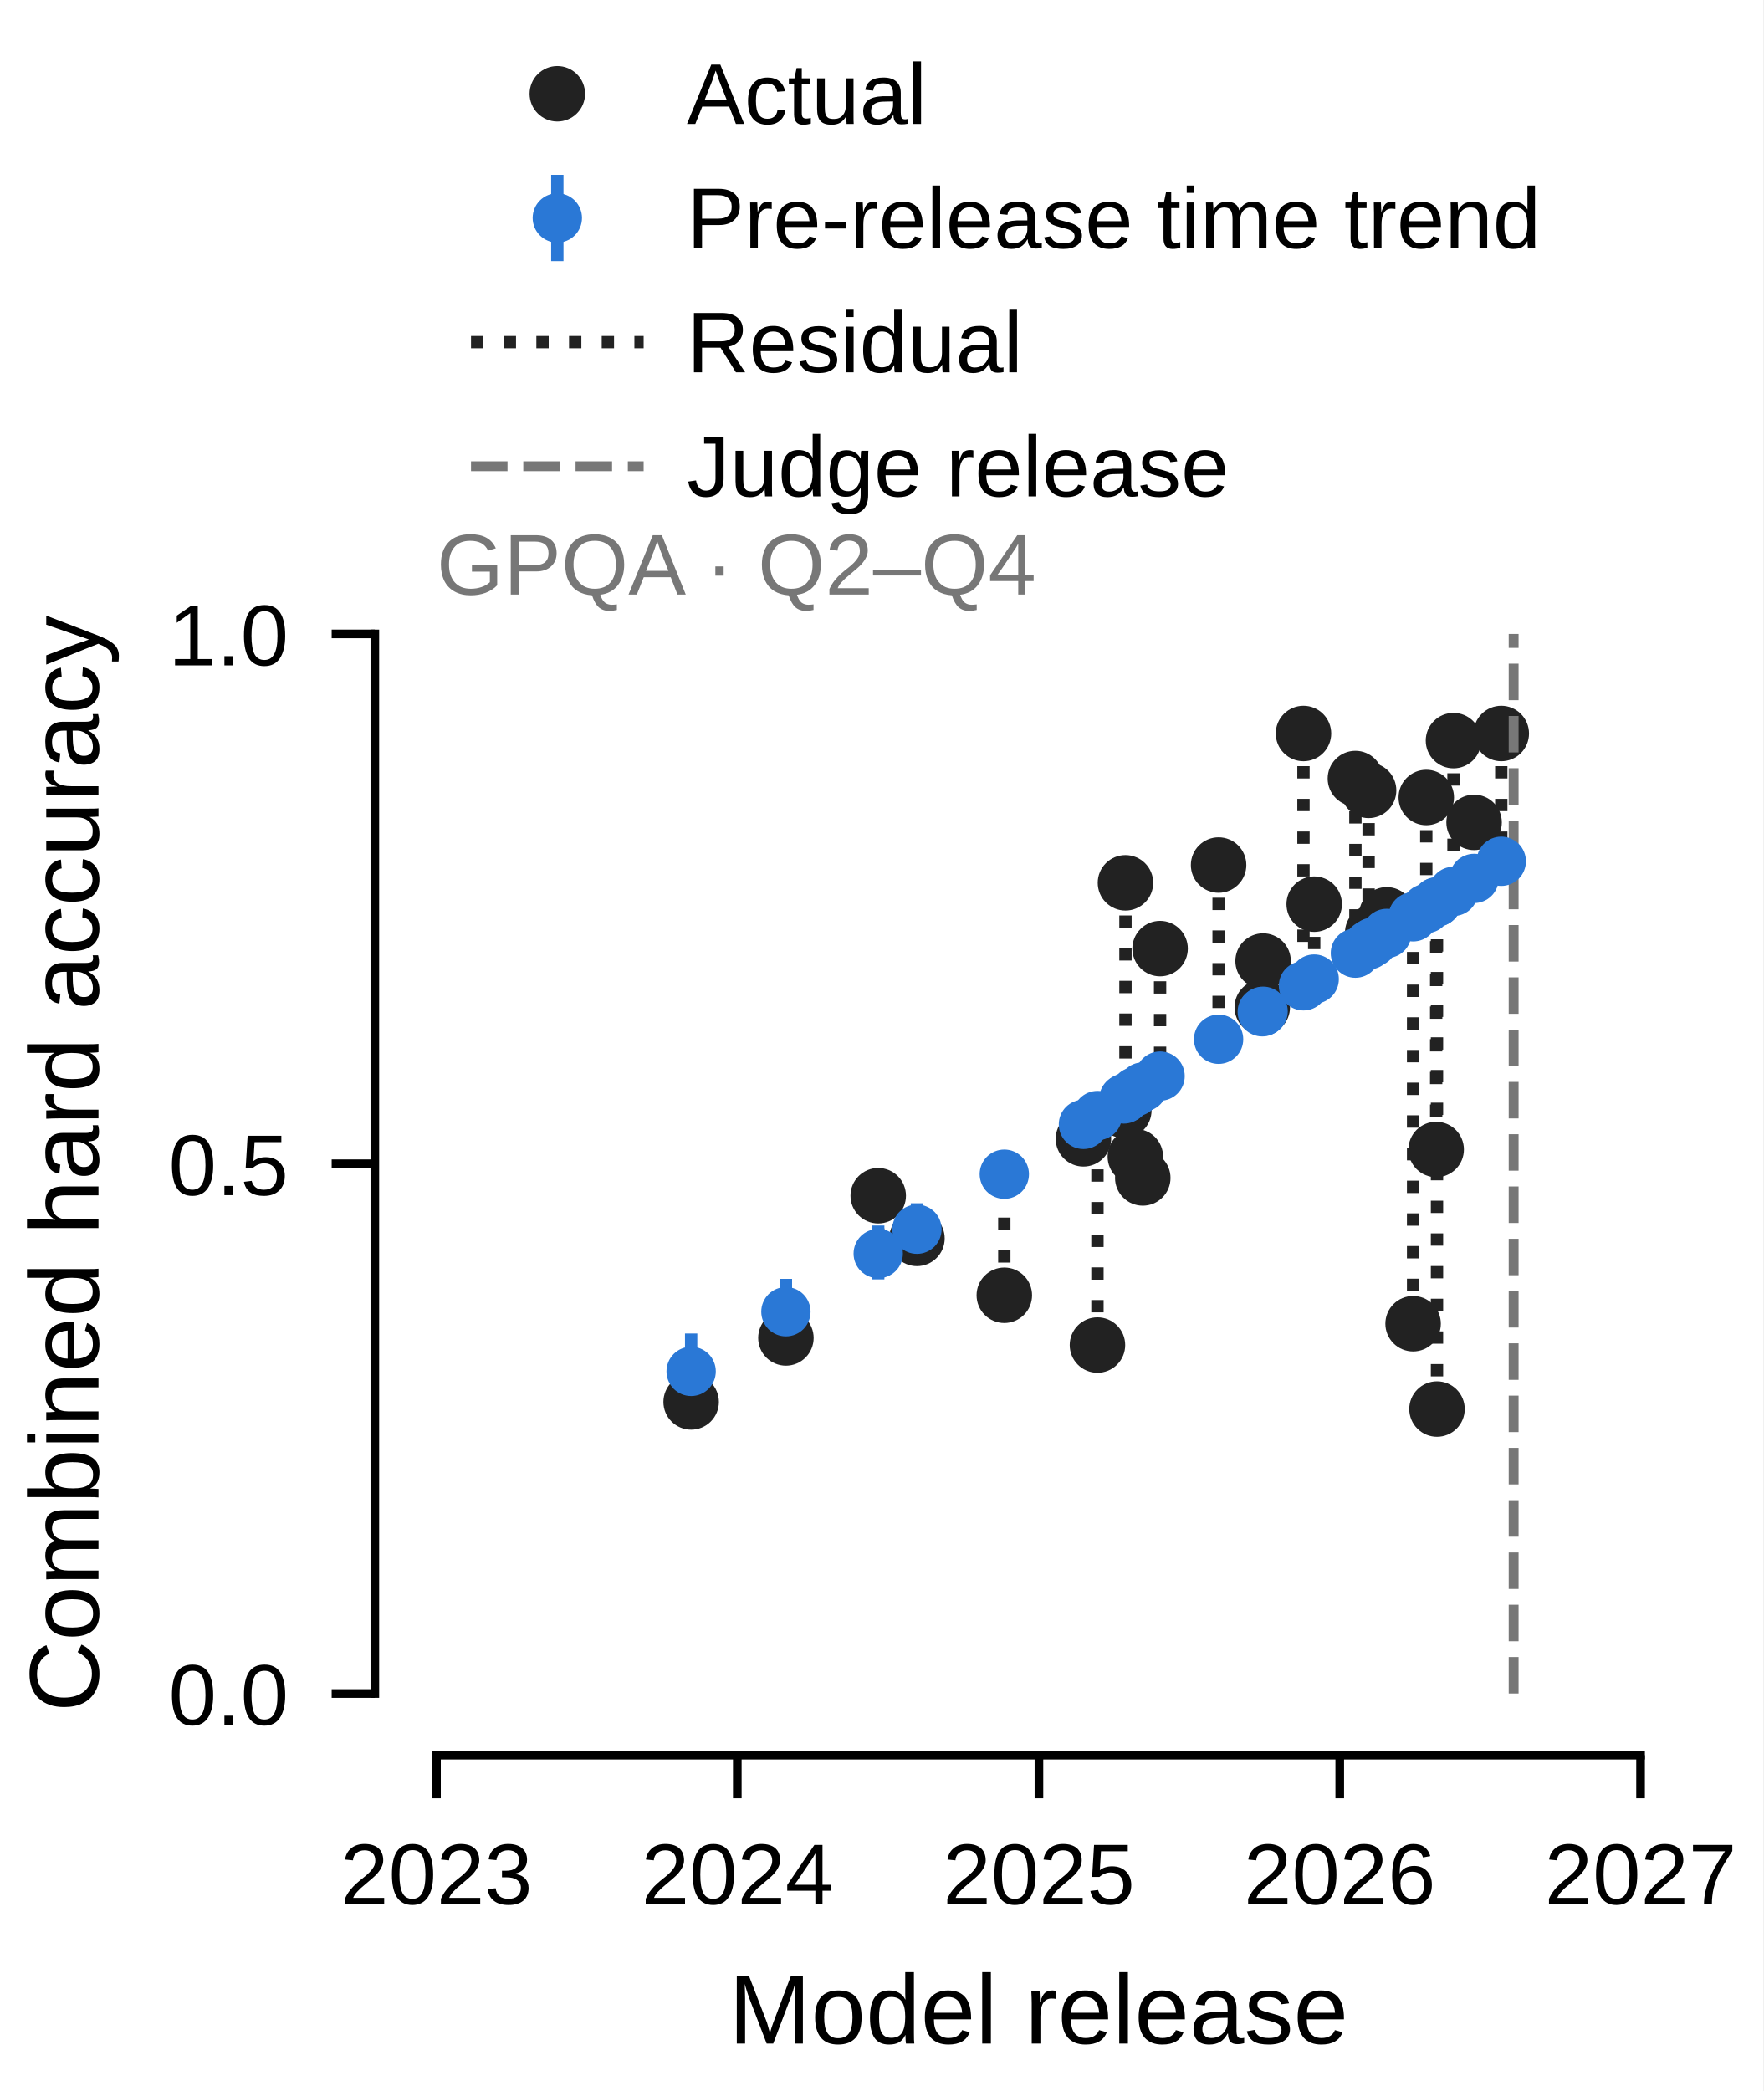
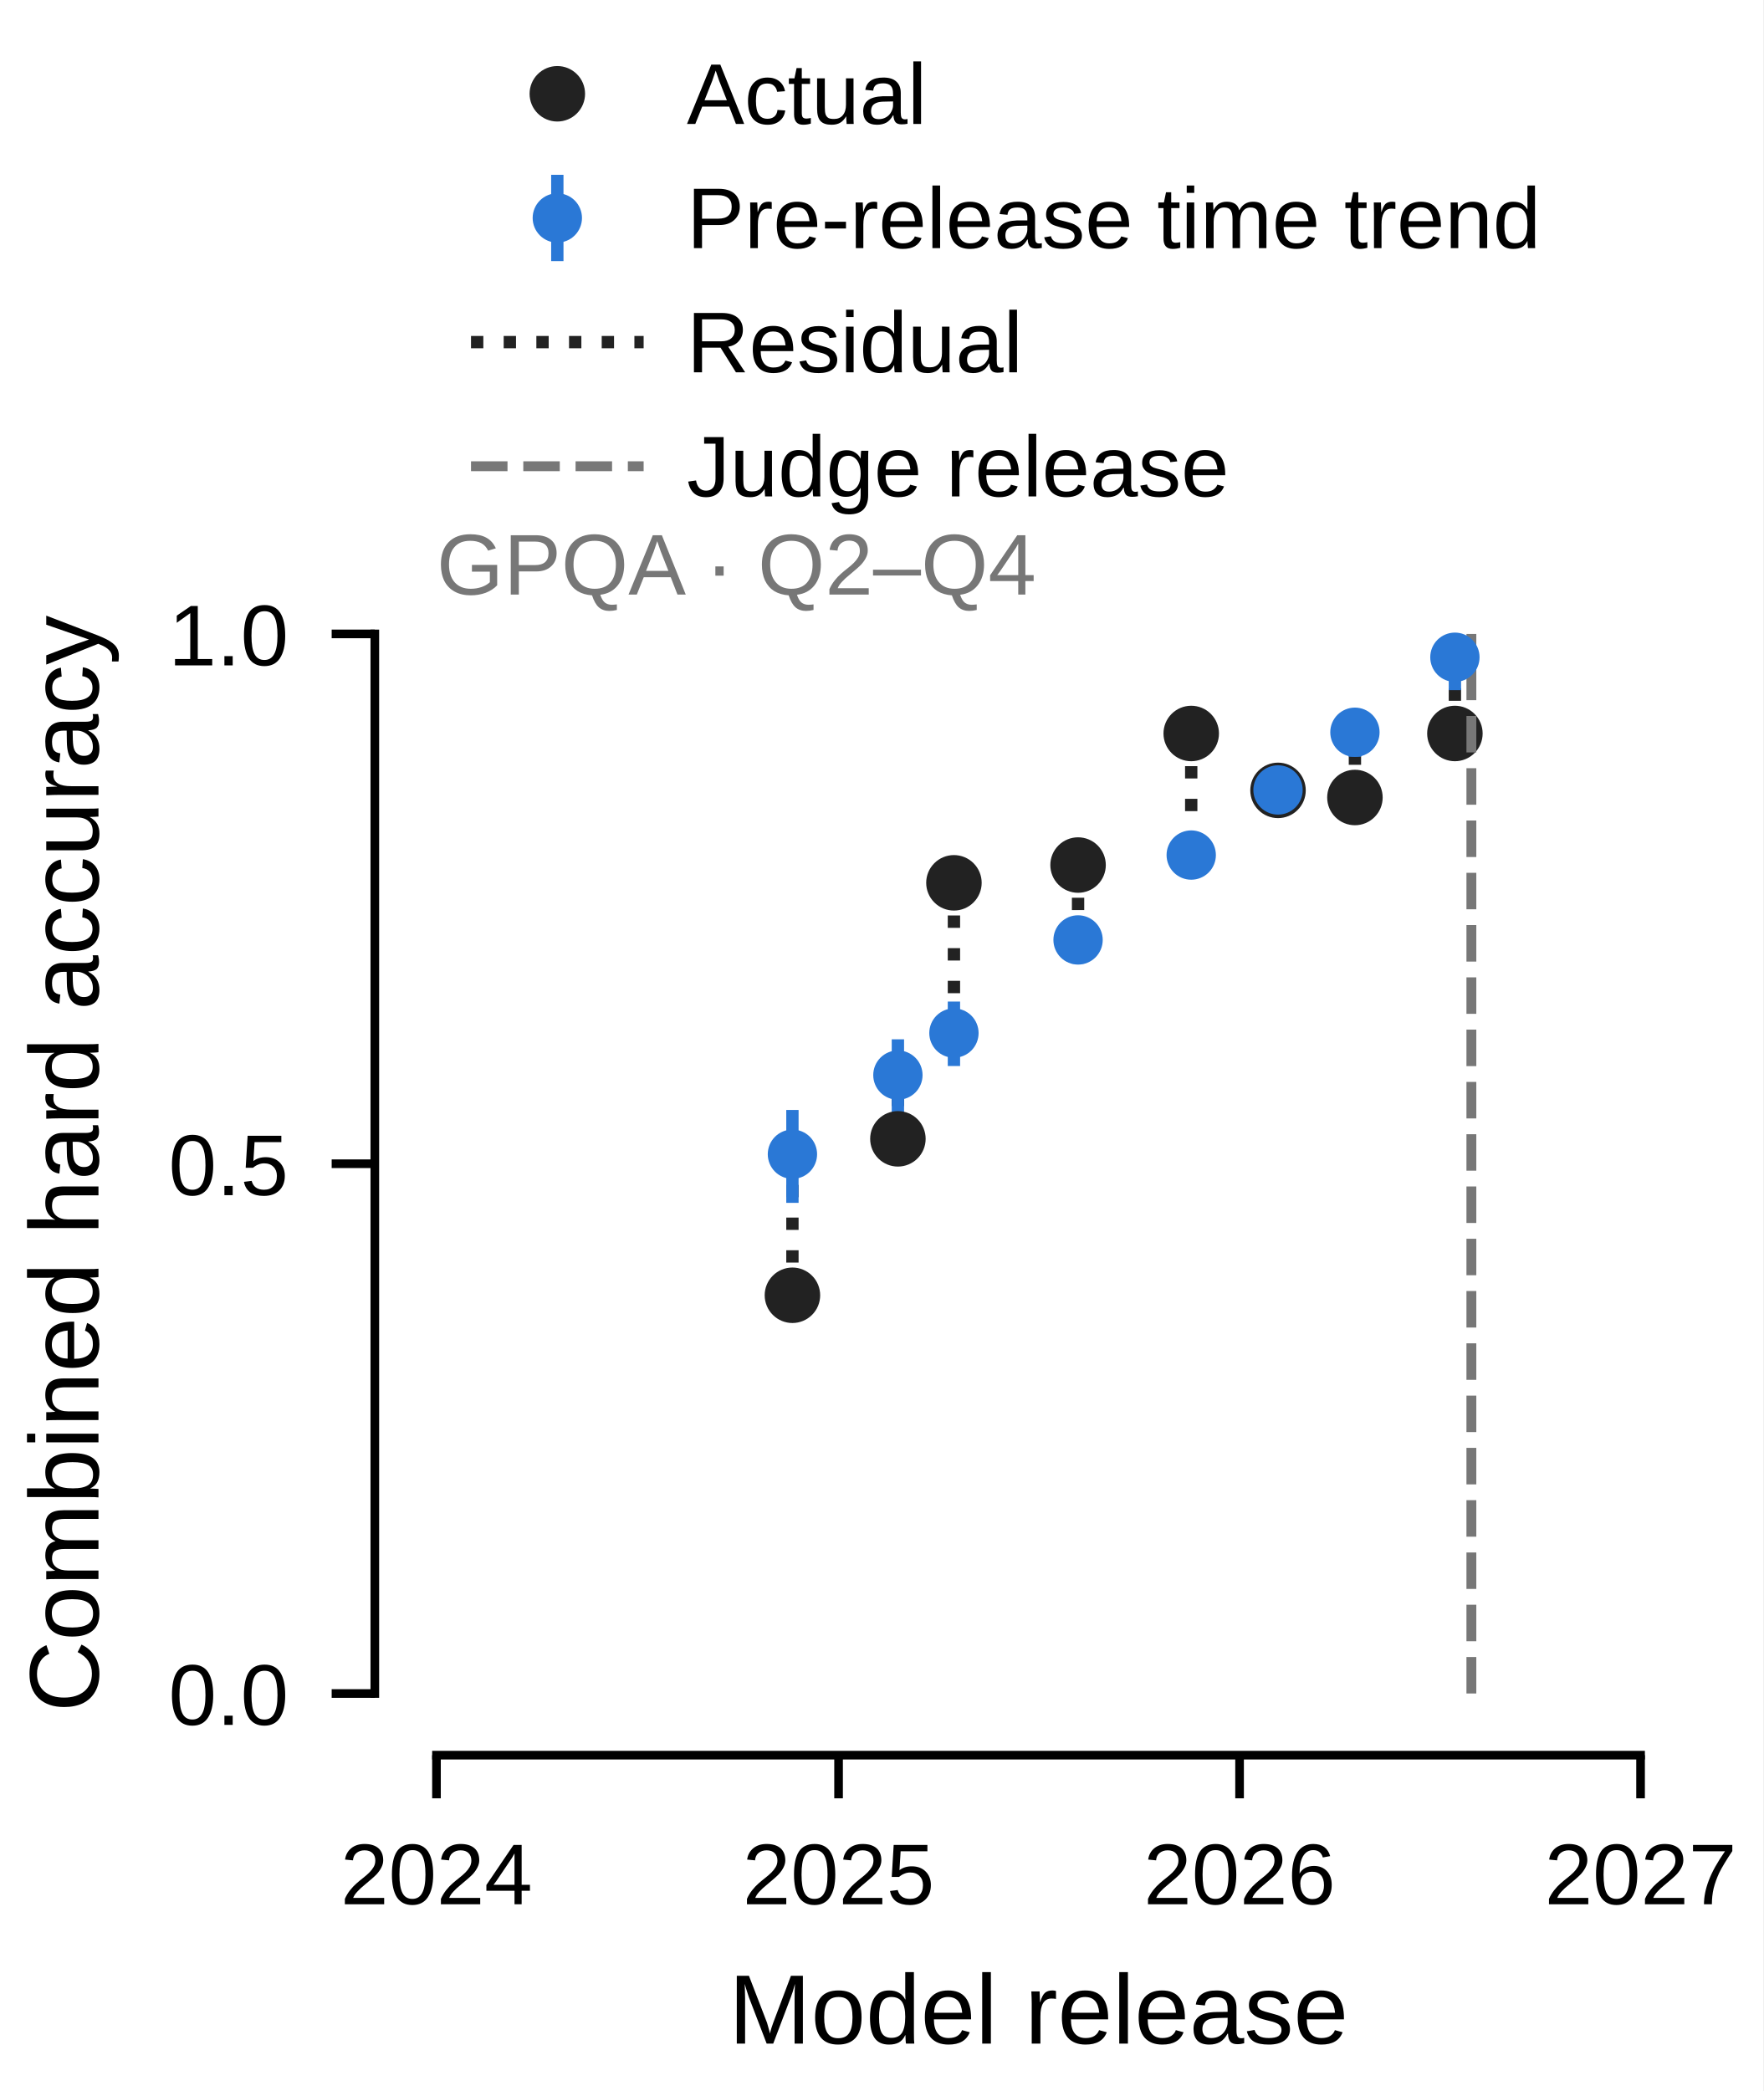
<svg xmlns="http://www.w3.org/2000/svg" xmlns:xlink="http://www.w3.org/1999/xlink" width="142.993pt" height="169.581pt" viewBox="0 0 142.993 169.581" version="1.1">
  <defs>
    <style type="text/css">*{stroke-linejoin: round; stroke-linecap: butt}</style>
  </defs>
  <g id="figure_1">
    <g id="patch_1">
      <path d="M 0 169.581 L 142.993 169.581 L 142.993 0 L 0 0 z " style="fill: #ffffff" />
    </g>
    <g id="axes_1">
      <g id="patch_2">
        <path d="M 35.398 137.344 L 133.048 137.344 L 133.048 51.412 L 35.398 51.412 z " style="fill: #ffffff" />
      </g>
      <g id="matplotlib.axis_1">
        <g id="xtick_1">
          <g id="line2d_1">
            <defs>
-               <path id="m259224bb51" d="M 0 0 L 0 3.5 " style="stroke: #000000; stroke-width: 0.7" />
+               <path id="m6ff0ad753a" d="M 0 0 L 0 3.5 " style="stroke: #000000; stroke-width: 0.7" />
            </defs>
            <g>
-               <use xlink:href="#m259224bb51" x="35.398" y="142.344" style="stroke: #000000; stroke-width: 0.7" />
+               <use xlink:href="#m6ff0ad753a" x="35.398" y="142.344" style="stroke: #000000; stroke-width: 0.7" />
            </g>
          </g>
          <g id="text_1">
-             <text style="font-size: 7px; font-family: 'Arial', 'DejaVu Sans', sans-serif; text-anchor: middle" x="35.398" y="154.44" transform="rotate(-0 35.39797 154.4402)">2023</text>
+             <text style="font-size: 7px; font-family: 'Arial', 'DejaVu Sans', sans-serif; text-anchor: middle" x="35.398" y="154.44" transform="rotate(-0 35.39797 154.4402)">2024</text>
          </g>
        </g>
        <g id="xtick_2">
          <g id="line2d_2">
            <g>
-               <use xlink:href="#m259224bb51" x="59.794" y="142.344" style="stroke: #000000; stroke-width: 0.7" />
+               <use xlink:href="#m6ff0ad753a" x="68.007" y="142.344" style="stroke: #000000; stroke-width: 0.7" />
            </g>
          </g>
          <g id="text_2">
-             <text style="font-size: 7px; font-family: 'Arial', 'DejaVu Sans', sans-serif; text-anchor: middle" x="59.794" y="154.44" transform="rotate(-0 59.79376 154.4402)">2024</text>
+             <text style="font-size: 7px; font-family: 'Arial', 'DejaVu Sans', sans-serif; text-anchor: middle" x="68.007" y="154.44" transform="rotate(-0 68.00737 154.4402)">2025</text>
          </g>
        </g>
        <g id="xtick_3">
          <g id="line2d_3">
            <g>
-               <use xlink:href="#m259224bb51" x="84.256" y="142.344" style="stroke: #000000; stroke-width: 0.7" />
+               <use xlink:href="#m6ff0ad753a" x="100.528" y="142.344" style="stroke: #000000; stroke-width: 0.7" />
            </g>
          </g>
          <g id="text_3">
-             <text style="font-size: 7px; font-family: 'Arial', 'DejaVu Sans', sans-serif; text-anchor: middle" x="84.256" y="154.44" transform="rotate(-0 84.25639 154.4402)">2025</text>
+             <text style="font-size: 7px; font-family: 'Arial', 'DejaVu Sans', sans-serif; text-anchor: middle" x="100.528" y="154.44" transform="rotate(-0 100.5277 154.4402)">2026</text>
          </g>
        </g>
        <g id="xtick_4">
          <g id="line2d_4">
            <g>
-               <use xlink:href="#m259224bb51" x="108.652" y="142.344" style="stroke: #000000; stroke-width: 0.7" />
+               <use xlink:href="#m6ff0ad753a" x="133.048" y="142.344" style="stroke: #000000; stroke-width: 0.7" />
            </g>
          </g>
          <g id="text_4">
-             <text style="font-size: 7px; font-family: 'Arial', 'DejaVu Sans', sans-serif; text-anchor: middle" x="108.652" y="154.44" transform="rotate(-0 108.6522 154.4402)">2026</text>
-           </g>
-         </g>
-         <g id="xtick_5">
-           <g id="line2d_5">
-             <g>
-               <use xlink:href="#m259224bb51" x="133.048" y="142.344" style="stroke: #000000; stroke-width: 0.7" />
-             </g>
-           </g>
-           <g id="text_5">
            <text style="font-size: 7px; font-family: 'Arial', 'DejaVu Sans', sans-serif; text-anchor: middle" x="133.048" y="154.44" transform="rotate(-0 133.048 154.4402)">2027</text>
          </g>
        </g>
-         <g id="text_6">
+         <g id="text_5">
          <text style="font-size: 8px; font-family: 'Arial', 'DejaVu Sans', sans-serif; text-anchor: middle" x="84.223" y="165.738" transform="rotate(-0 84.22297 165.7376)">Model release</text>
        </g>
      </g>
      <g id="matplotlib.axis_2">
        <g id="ytick_1">
+           <g id="line2d_5">
+             <defs>
+               <path id="m928d1ab980" d="M 0 0 L -3.5 0 " style="stroke: #000000; stroke-width: 0.7" />
+             </defs>
+             <g>
+               <use xlink:href="#m928d1ab980" x="30.398" y="137.344" style="stroke: #000000; stroke-width: 0.7" />
+             </g>
+           </g>
+           <g id="text_6">
+             <text style="font-size: 7px; font-family: 'Arial', 'DejaVu Sans', sans-serif; text-anchor: end" x="23.398" y="139.892" transform="rotate(-0 23.39797 139.8921)">0.0</text>
+           </g>
+         </g>
+         <g id="ytick_2">
          <g id="line2d_6">
-             <defs>
-               <path id="m09330ccbfb" d="M 0 0 L -3.5 0 " style="stroke: #000000; stroke-width: 0.7" />
-             </defs>
-             <g>
-               <use xlink:href="#m09330ccbfb" x="30.398" y="137.344" style="stroke: #000000; stroke-width: 0.7" />
+             <g>
+               <use xlink:href="#m928d1ab980" x="30.398" y="94.378" style="stroke: #000000; stroke-width: 0.7" />
            </g>
          </g>
          <g id="text_7">
-             <text style="font-size: 7px; font-family: 'Arial', 'DejaVu Sans', sans-serif; text-anchor: end" x="23.398" y="139.892" transform="rotate(-0 23.39797 139.8921)">0.0</text>
-           </g>
-         </g>
-         <g id="ytick_2">
+             <text style="font-size: 7px; font-family: 'Arial', 'DejaVu Sans', sans-serif; text-anchor: end" x="23.398" y="96.926" transform="rotate(-0 23.39797 96.92614)">0.5</text>
+           </g>
+         </g>
+         <g id="ytick_3">
          <g id="line2d_7">
            <g>
-               <use xlink:href="#m09330ccbfb" x="30.398" y="94.378" style="stroke: #000000; stroke-width: 0.7" />
+               <use xlink:href="#m928d1ab980" x="30.398" y="51.412" style="stroke: #000000; stroke-width: 0.7" />
            </g>
          </g>
          <g id="text_8">
-             <text style="font-size: 7px; font-family: 'Arial', 'DejaVu Sans', sans-serif; text-anchor: end" x="23.398" y="96.926" transform="rotate(-0 23.39797 96.92614)">0.5</text>
-           </g>
-         </g>
-         <g id="ytick_3">
-           <g id="line2d_8">
-             <g>
-               <use xlink:href="#m09330ccbfb" x="30.398" y="51.412" style="stroke: #000000; stroke-width: 0.7" />
-             </g>
-           </g>
-           <g id="text_9">
            <text style="font-size: 7px; font-family: 'Arial', 'DejaVu Sans', sans-serif; text-anchor: end" x="23.398" y="53.96" transform="rotate(-0 23.39797 53.96014)">1.0</text>
          </g>
        </g>
-         <g id="text_10">
+         <g id="text_9">
          <text style="font-size: 8px; font-family: 'Arial', 'DejaVu Sans', sans-serif; text-anchor: middle" x="7.984" y="94.378" transform="rotate(-90 7.984219 94.37804)">Combined hard accuracy</text>
        </g>
      </g>
+       <g id="line2d_8">
+         <path d="M 64.265 105.047 L 64.265 93.608 " clip-path="url(#p3684ffe703)" style="fill: none; stroke-dasharray: 1,1.65; stroke-dashoffset: 0; stroke: #222222" />
+       </g>
      <g id="line2d_9">
-         <path d="M 56.051 113.698 L 56.051 111.22 " clip-path="url(#p4d3ac54556)" style="fill: none; stroke-dasharray: 1,1.65; stroke-dashoffset: 0; stroke: #222222" />
+         <path d="M 72.819 92.36 L 72.819 87.191 " clip-path="url(#p3684ffe703)" style="fill: none; stroke-dasharray: 1,1.65; stroke-dashoffset: 0; stroke: #222222" />
      </g>
      <g id="line2d_10">
-         <path d="M 63.737 108.508 L 63.737 106.381 " clip-path="url(#p4d3ac54556)" style="fill: none; stroke-dasharray: 1,1.65; stroke-dashoffset: 0; stroke: #222222" />
+         <path d="M 77.363 71.597 L 77.363 83.782 " clip-path="url(#p3684ffe703)" style="fill: none; stroke-dasharray: 1,1.65; stroke-dashoffset: 0; stroke: #222222" />
      </g>
      <g id="line2d_11">
-         <path d="M 71.223 96.973 L 71.223 101.667 " clip-path="url(#p4d3ac54556)" style="fill: none; stroke-dasharray: 1,1.65; stroke-dashoffset: 0; stroke: #222222" />
+         <path d="M 87.43 70.156 L 87.43 76.229 " clip-path="url(#p3684ffe703)" style="fill: none; stroke-dasharray: 1,1.65; stroke-dashoffset: 0; stroke: #222222" />
      </g>
      <g id="line2d_12">
-         <path d="M 74.364 100.434 L 74.364 99.689 " clip-path="url(#p4d3ac54556)" style="fill: none; stroke-dasharray: 1,1.65; stroke-dashoffset: 0; stroke: #222222" />
+         <path d="M 96.607 59.486 L 96.607 69.345 " clip-path="url(#p3684ffe703)" style="fill: none; stroke-dasharray: 1,1.65; stroke-dashoffset: 0; stroke: #222222" />
      </g>
      <g id="line2d_13">
-         <path d="M 81.449 105.047 L 81.449 95.228 " clip-path="url(#p4d3ac54556)" style="fill: none; stroke-dasharray: 1,1.65; stroke-dashoffset: 0; stroke: #222222" />
+         <path d="M 103.646 64.1 L 103.646 64.065 " clip-path="url(#p3684ffe703)" style="fill: none; stroke-dasharray: 1,1.65; stroke-dashoffset: 0; stroke: #222222" />
      </g>
      <g id="line2d_14">
-         <path d="M 87.866 92.36 L 87.866 91.188 " clip-path="url(#p4d3ac54556)" style="fill: none; stroke-dasharray: 1,1.65; stroke-dashoffset: 0; stroke: #222222" />
+         <path d="M 109.883 64.677 L 109.883 59.386 " clip-path="url(#p3684ffe703)" style="fill: none; stroke-dasharray: 1,1.65; stroke-dashoffset: 0; stroke: #222222" />
      </g>
      <g id="line2d_15">
-         <path d="M 89.002 109.085 L 89.002 90.472 " clip-path="url(#p4d3ac54556)" style="fill: none; stroke-dasharray: 1,1.65; stroke-dashoffset: 0; stroke: #222222" />
+         <path d="M 117.991 59.486 L 117.991 53.303 " clip-path="url(#p3684ffe703)" style="fill: none; stroke-dasharray: 1,1.65; stroke-dashoffset: 0; stroke: #222222" />
+       </g>
+       <g id="LineCollection_1">
+         <path d="M 64.265 97.553 L 64.265 90.02 " style="fill: none; stroke: #2a78d6" />
+         <path d="M 72.819 90.222 L 72.819 84.287 " style="fill: none; stroke: #2a78d6" />
+         <path d="M 77.363 86.455 L 77.363 81.225 " style="fill: none; stroke: #2a78d6" />
+         <path d="M 87.43 78.153 L 87.43 74.373 " style="fill: none; stroke: #2a78d6" />
+         <path d="M 96.607 70.765 L 96.607 67.841 " style="fill: none; stroke: #2a78d6" />
+         <path d="M 103.646 65.751 L 103.646 62.554 " style="fill: none; stroke: #2a78d6" />
+         <path d="M 109.883 61.367 L 109.883 57.516 " style="fill: none; stroke: #2a78d6" />
+         <path d="M 117.991 55.972 L 117.991 51.412 " style="fill: none; stroke: #2a78d6" />
      </g>
      <g id="line2d_16">
-         <path d="M 91.141 90.053 L 91.141 89.126 " clip-path="url(#p4d3ac54556)" style="fill: none; stroke-dasharray: 1,1.65; stroke-dashoffset: 0; stroke: #222222" />
-       </g>
-       <g id="line2d_17">
-         <path d="M 91.274 71.597 L 91.274 89.042 " clip-path="url(#p4d3ac54556)" style="fill: none; stroke-dasharray: 1,1.65; stroke-dashoffset: 0; stroke: #222222" />
-       </g>
-       <g id="line2d_18">
-         <path d="M 92.076 93.801 L 92.076 88.537 " clip-path="url(#p4d3ac54556)" style="fill: none; stroke-dasharray: 1,1.65; stroke-dashoffset: 0; stroke: #222222" />
-       </g>
-       <g id="line2d_19">
-         <path d="M 92.678 95.531 L 92.678 88.158 " clip-path="url(#p4d3ac54556)" style="fill: none; stroke-dasharray: 1,1.65; stroke-dashoffset: 0; stroke: #222222" />
-       </g>
-       <g id="line2d_20">
-         <path d="M 94.082 76.932 L 94.082 87.274 " clip-path="url(#p4d3ac54556)" style="fill: none; stroke-dasharray: 1,1.65; stroke-dashoffset: 0; stroke: #222222" />
-       </g>
-       <g id="line2d_21">
-         <path d="M 98.827 70.156 L 98.827 84.286 " clip-path="url(#p4d3ac54556)" style="fill: none; stroke-dasharray: 1,1.65; stroke-dashoffset: 0; stroke: #222222" />
-       </g>
-       <g id="line2d_22">
-         <path d="M 102.369 81.69 L 102.369 82.056 " clip-path="url(#p4d3ac54556)" style="fill: none; stroke-dasharray: 1,1.65; stroke-dashoffset: 0; stroke: #222222" />
-       </g>
-       <g id="line2d_23">
-         <path d="M 102.436 77.941 L 102.436 82.013 " clip-path="url(#p4d3ac54556)" style="fill: none; stroke-dasharray: 1,1.65; stroke-dashoffset: 0; stroke: #222222" />
-       </g>
-       <g id="line2d_24">
-         <path d="M 105.711 59.486 L 105.711 79.951 " clip-path="url(#p4d3ac54556)" style="fill: none; stroke-dasharray: 1,1.65; stroke-dashoffset: 0; stroke: #222222" />
-       </g>
-       <g id="line2d_25">
-         <path d="M 106.58 73.328 L 106.58 79.404 " clip-path="url(#p4d3ac54556)" style="fill: none; stroke-dasharray: 1,1.65; stroke-dashoffset: 0; stroke: #222222" />
-       </g>
-       <g id="line2d_26">
-         <path d="M 109.922 63.139 L 109.922 77.3 " clip-path="url(#p4d3ac54556)" style="fill: none; stroke-dasharray: 1,1.65; stroke-dashoffset: 0; stroke: #222222" />
-       </g>
-       <g id="line2d_27">
-         <path d="M 110.992 64.1 L 110.992 76.627 " clip-path="url(#p4d3ac54556)" style="fill: none; stroke-dasharray: 1,1.65; stroke-dashoffset: 0; stroke: #222222" />
-       </g>
-       <g id="line2d_28">
-         <path d="M 111.326 75.634 L 111.326 76.416 " clip-path="url(#p4d3ac54556)" style="fill: none; stroke-dasharray: 1,1.65; stroke-dashoffset: 0; stroke: #222222" />
-       </g>
-       <g id="line2d_29">
-         <path d="M 112.462 74.193 L 112.462 75.701 " clip-path="url(#p4d3ac54556)" style="fill: none; stroke-dasharray: 1,1.65; stroke-dashoffset: 0; stroke: #222222" />
-       </g>
-       <g id="line2d_30">
-         <path d="M 114.601 107.354 L 114.601 74.354 " clip-path="url(#p4d3ac54556)" style="fill: none; stroke-dasharray: 1,1.65; stroke-dashoffset: 0; stroke: #222222" />
-       </g>
-       <g id="line2d_31">
-         <path d="M 115.67 64.677 L 115.67 73.681 " clip-path="url(#p4d3ac54556)" style="fill: none; stroke-dasharray: 1,1.65; stroke-dashoffset: 0; stroke: #222222" />
-       </g>
-       <g id="line2d_32">
-         <path d="M 116.472 93.225 L 116.472 73.176 " clip-path="url(#p4d3ac54556)" style="fill: none; stroke-dasharray: 1,1.65; stroke-dashoffset: 0; stroke: #222222" />
-       </g>
-       <g id="line2d_33">
-         <path d="M 116.539 114.275 L 116.539 73.134 " clip-path="url(#p4d3ac54556)" style="fill: none; stroke-dasharray: 1,1.65; stroke-dashoffset: 0; stroke: #222222" />
-       </g>
-       <g id="line2d_34">
-         <path d="M 117.876 60.063 L 117.876 72.292 " clip-path="url(#p4d3ac54556)" style="fill: none; stroke-dasharray: 1,1.65; stroke-dashoffset: 0; stroke: #222222" />
-       </g>
-       <g id="line2d_35">
-         <path d="M 119.547 66.695 L 119.547 71.24 " clip-path="url(#p4d3ac54556)" style="fill: none; stroke-dasharray: 1,1.65; stroke-dashoffset: 0; stroke: #222222" />
-       </g>
-       <g id="line2d_36">
-         <path d="M 121.752 59.486 L 121.752 69.851 " clip-path="url(#p4d3ac54556)" style="fill: none; stroke-dasharray: 1,1.65; stroke-dashoffset: 0; stroke: #222222" />
-       </g>
-       <g id="LineCollection_1">
-         <path d="M 56.051 114.117 L 56.051 108.146 " style="fill: none; stroke: #2a78d6" />
-         <path d="M 63.737 108.868 L 63.737 103.716 " style="fill: none; stroke: #2a78d6" />
-         <path d="M 71.223 103.762 L 71.223 99.389 " style="fill: none; stroke: #2a78d6" />
-         <path d="M 74.364 101.622 L 74.364 97.586 " style="fill: none; stroke: #2a78d6" />
-         <path d="M 81.449 96.822 L 81.449 93.481 " style="fill: none; stroke: #2a78d6" />
-         <path d="M 87.866 92.489 L 87.866 89.762 " style="fill: none; stroke: #2a78d6" />
-         <path d="M 89.002 91.727 L 89.002 89.098 " style="fill: none; stroke: #2a78d6" />
-         <path d="M 91.141 90.326 L 91.141 87.859 " style="fill: none; stroke: #2a78d6" />
-         <path d="M 91.274 90.234 L 91.274 87.779 " style="fill: none; stroke: #2a78d6" />
-         <path d="M 92.076 89.696 L 92.076 87.312 " style="fill: none; stroke: #2a78d6" />
-         <path d="M 92.678 89.285 L 92.678 86.958 " style="fill: none; stroke: #2a78d6" />
-         <path d="M 94.082 88.339 L 94.082 86.135 " style="fill: none; stroke: #2a78d6" />
-         <path d="M 98.827 85.189 L 98.827 83.295 " style="fill: none; stroke: #2a78d6" />
-         <path d="M 102.369 82.925 L 102.369 81.154 " style="fill: none; stroke: #2a78d6" />
-         <path d="M 102.436 82.883 L 102.436 81.114 " style="fill: none; stroke: #2a78d6" />
-         <path d="M 105.711 80.785 L 105.711 79.113 " style="fill: none; stroke: #2a78d6" />
-         <path d="M 106.58 80.224 L 106.58 78.556 " style="fill: none; stroke: #2a78d6" />
-         <path d="M 109.922 78.175 L 109.922 76.457 " style="fill: none; stroke: #2a78d6" />
-         <path d="M 110.992 77.523 L 110.992 75.762 " style="fill: none; stroke: #2a78d6" />
-         <path d="M 111.326 77.327 L 111.326 75.548 " style="fill: none; stroke: #2a78d6" />
-         <path d="M 112.462 76.651 L 112.462 74.823 " style="fill: none; stroke: #2a78d6" />
-         <path d="M 114.601 75.34 L 114.601 73.398 " style="fill: none; stroke: #2a78d6" />
-         <path d="M 115.67 74.7 L 115.67 72.701 " style="fill: none; stroke: #2a78d6" />
-         <path d="M 116.472 74.21 L 116.472 72.179 " style="fill: none; stroke: #2a78d6" />
-         <path d="M 116.539 74.167 L 116.539 72.132 " style="fill: none; stroke: #2a78d6" />
-         <path d="M 117.876 73.391 L 117.876 71.231 " style="fill: none; stroke: #2a78d6" />
-         <path d="M 119.547 72.413 L 119.547 70.134 " style="fill: none; stroke: #2a78d6" />
-         <path d="M 121.752 71.109 L 121.752 68.645 " style="fill: none; stroke: #2a78d6" />
-       </g>
-       <g id="line2d_37">
        <defs>
-           <path id="me0fd769ad0" d="M 0 1.75 C 0.464 1.75 0.909 1.566 1.237 1.237 C 1.566 0.909 1.75 0.464 1.75 0 C 1.75 -0.464 1.566 -0.909 1.237 -1.237 C 0.909 -1.566 0.464 -1.75 0 -1.75 C -0.464 -1.75 -0.909 -1.566 -1.237 -1.237 C -1.566 -0.909 -1.75 -0.464 -1.75 0 C -1.75 0.464 -1.566 0.909 -1.237 1.237 C -0.909 1.566 -0.464 1.75 0 1.75 z " style="stroke: #222222" />
+           <path id="m4e42925be8" d="M 0 1.75 C 0.464 1.75 0.909 1.566 1.237 1.237 C 1.566 0.909 1.75 0.464 1.75 0 C 1.75 -0.464 1.566 -0.909 1.237 -1.237 C 0.909 -1.566 0.464 -1.75 0 -1.75 C -0.464 -1.75 -0.909 -1.566 -1.237 -1.237 C -1.566 -0.909 -1.75 -0.464 -1.75 0 C -1.75 0.464 -1.566 0.909 -1.237 1.237 C -0.909 1.566 -0.464 1.75 0 1.75 z " style="stroke: #222222" />
        </defs>
        <g>
-           <use xlink:href="#me0fd769ad0" x="56.051" y="113.698" style="fill: #222222; stroke: #222222" />
-           <use xlink:href="#me0fd769ad0" x="63.737" y="108.508" style="fill: #222222; stroke: #222222" />
-           <use xlink:href="#me0fd769ad0" x="71.223" y="96.973" style="fill: #222222; stroke: #222222" />
-           <use xlink:href="#me0fd769ad0" x="74.364" y="100.434" style="fill: #222222; stroke: #222222" />
-           <use xlink:href="#me0fd769ad0" x="81.449" y="105.047" style="fill: #222222; stroke: #222222" />
-           <use xlink:href="#me0fd769ad0" x="87.866" y="92.36" style="fill: #222222; stroke: #222222" />
-           <use xlink:href="#me0fd769ad0" x="89.002" y="109.085" style="fill: #222222; stroke: #222222" />
-           <use xlink:href="#me0fd769ad0" x="91.141" y="90.053" style="fill: #222222; stroke: #222222" />
-           <use xlink:href="#me0fd769ad0" x="91.274" y="71.597" style="fill: #222222; stroke: #222222" />
-           <use xlink:href="#me0fd769ad0" x="92.076" y="93.801" style="fill: #222222; stroke: #222222" />
-           <use xlink:href="#me0fd769ad0" x="92.678" y="95.531" style="fill: #222222; stroke: #222222" />
-           <use xlink:href="#me0fd769ad0" x="94.082" y="76.932" style="fill: #222222; stroke: #222222" />
-           <use xlink:href="#me0fd769ad0" x="98.827" y="70.156" style="fill: #222222; stroke: #222222" />
-           <use xlink:href="#me0fd769ad0" x="102.369" y="81.69" style="fill: #222222; stroke: #222222" />
-           <use xlink:href="#me0fd769ad0" x="102.436" y="77.941" style="fill: #222222; stroke: #222222" />
-           <use xlink:href="#me0fd769ad0" x="105.711" y="59.486" style="fill: #222222; stroke: #222222" />
-           <use xlink:href="#me0fd769ad0" x="106.58" y="73.328" style="fill: #222222; stroke: #222222" />
-           <use xlink:href="#me0fd769ad0" x="109.922" y="63.139" style="fill: #222222; stroke: #222222" />
-           <use xlink:href="#me0fd769ad0" x="110.992" y="64.1" style="fill: #222222; stroke: #222222" />
-           <use xlink:href="#me0fd769ad0" x="111.326" y="75.634" style="fill: #222222; stroke: #222222" />
-           <use xlink:href="#me0fd769ad0" x="112.462" y="74.193" style="fill: #222222; stroke: #222222" />
-           <use xlink:href="#me0fd769ad0" x="114.601" y="107.354" style="fill: #222222; stroke: #222222" />
-           <use xlink:href="#me0fd769ad0" x="115.67" y="64.677" style="fill: #222222; stroke: #222222" />
-           <use xlink:href="#me0fd769ad0" x="116.472" y="93.225" style="fill: #222222; stroke: #222222" />
-           <use xlink:href="#me0fd769ad0" x="116.539" y="114.275" style="fill: #222222; stroke: #222222" />
-           <use xlink:href="#me0fd769ad0" x="117.876" y="60.063" style="fill: #222222; stroke: #222222" />
-           <use xlink:href="#me0fd769ad0" x="119.547" y="66.695" style="fill: #222222; stroke: #222222" />
-           <use xlink:href="#me0fd769ad0" x="121.752" y="59.486" style="fill: #222222; stroke: #222222" />
-         </g>
-       </g>
-       <g id="line2d_38">
-         <path d="M 122.755 137.344 L 122.755 51.412 " clip-path="url(#p4d3ac54556)" style="fill: none; stroke-dasharray: 2.96,1.28; stroke-dashoffset: 0; stroke: #777777; stroke-width: 0.8" />
-       </g>
-       <g id="line2d_39" />
-       <g id="line2d_40">
+           <use xlink:href="#m4e42925be8" x="64.265" y="105.047" style="fill: #222222; stroke: #222222" />
+           <use xlink:href="#m4e42925be8" x="72.819" y="92.36" style="fill: #222222; stroke: #222222" />
+           <use xlink:href="#m4e42925be8" x="77.363" y="71.597" style="fill: #222222; stroke: #222222" />
+           <use xlink:href="#m4e42925be8" x="87.43" y="70.156" style="fill: #222222; stroke: #222222" />
+           <use xlink:href="#m4e42925be8" x="96.607" y="59.486" style="fill: #222222; stroke: #222222" />
+           <use xlink:href="#m4e42925be8" x="103.646" y="64.1" style="fill: #222222; stroke: #222222" />
+           <use xlink:href="#m4e42925be8" x="109.883" y="64.677" style="fill: #222222; stroke: #222222" />
+           <use xlink:href="#m4e42925be8" x="117.991" y="59.486" style="fill: #222222; stroke: #222222" />
+         </g>
+       </g>
+       <g id="line2d_17">
+         <path d="M 119.327 137.344 L 119.327 51.412 " clip-path="url(#p3684ffe703)" style="fill: none; stroke-dasharray: 2.96,1.28; stroke-dashoffset: 0; stroke: #777777; stroke-width: 0.8" />
+       </g>
+       <g id="line2d_18" />
+       <g id="line2d_19">
        <defs>
-           <path id="me7f8981552" d="M 0 1.5 C 0.398 1.5 0.779 1.342 1.061 1.061 C 1.342 0.779 1.5 0.398 1.5 0 C 1.5 -0.398 1.342 -0.779 1.061 -1.061 C 0.779 -1.342 0.398 -1.5 0 -1.5 C -0.398 -1.5 -0.779 -1.342 -1.061 -1.061 C -1.342 -0.779 -1.5 -0.398 -1.5 0 C -1.5 0.398 -1.342 0.779 -1.061 1.061 C -0.779 1.342 -0.398 1.5 0 1.5 z " style="stroke: #2a78d6" />
+           <path id="m04011d1fe9" d="M 0 1.5 C 0.398 1.5 0.779 1.342 1.061 1.061 C 1.342 0.779 1.5 0.398 1.5 0 C 1.5 -0.398 1.342 -0.779 1.061 -1.061 C 0.779 -1.342 0.398 -1.5 0 -1.5 C -0.398 -1.5 -0.779 -1.342 -1.061 -1.061 C -1.342 -0.779 -1.5 -0.398 -1.5 0 C -1.5 0.398 -1.342 0.779 -1.061 1.061 C -0.779 1.342 -0.398 1.5 0 1.5 z " style="stroke: #2a78d6" />
        </defs>
        <g>
-           <use xlink:href="#me7f8981552" x="56.051" y="111.22" style="fill: #2a78d6; stroke: #2a78d6" />
-           <use xlink:href="#me7f8981552" x="63.737" y="106.381" style="fill: #2a78d6; stroke: #2a78d6" />
-           <use xlink:href="#me7f8981552" x="71.223" y="101.667" style="fill: #2a78d6; stroke: #2a78d6" />
-           <use xlink:href="#me7f8981552" x="74.364" y="99.689" style="fill: #2a78d6; stroke: #2a78d6" />
-           <use xlink:href="#me7f8981552" x="81.449" y="95.228" style="fill: #2a78d6; stroke: #2a78d6" />
-           <use xlink:href="#me7f8981552" x="87.866" y="91.188" style="fill: #2a78d6; stroke: #2a78d6" />
-           <use xlink:href="#me7f8981552" x="89.002" y="90.472" style="fill: #2a78d6; stroke: #2a78d6" />
-           <use xlink:href="#me7f8981552" x="91.141" y="89.126" style="fill: #2a78d6; stroke: #2a78d6" />
-           <use xlink:href="#me7f8981552" x="91.274" y="89.042" style="fill: #2a78d6; stroke: #2a78d6" />
-           <use xlink:href="#me7f8981552" x="92.076" y="88.537" style="fill: #2a78d6; stroke: #2a78d6" />
-           <use xlink:href="#me7f8981552" x="92.678" y="88.158" style="fill: #2a78d6; stroke: #2a78d6" />
-           <use xlink:href="#me7f8981552" x="94.082" y="87.274" style="fill: #2a78d6; stroke: #2a78d6" />
-           <use xlink:href="#me7f8981552" x="98.827" y="84.286" style="fill: #2a78d6; stroke: #2a78d6" />
-           <use xlink:href="#me7f8981552" x="102.369" y="82.056" style="fill: #2a78d6; stroke: #2a78d6" />
-           <use xlink:href="#me7f8981552" x="102.436" y="82.013" style="fill: #2a78d6; stroke: #2a78d6" />
-           <use xlink:href="#me7f8981552" x="105.711" y="79.951" style="fill: #2a78d6; stroke: #2a78d6" />
-           <use xlink:href="#me7f8981552" x="106.58" y="79.404" style="fill: #2a78d6; stroke: #2a78d6" />
-           <use xlink:href="#me7f8981552" x="109.922" y="77.3" style="fill: #2a78d6; stroke: #2a78d6" />
-           <use xlink:href="#me7f8981552" x="110.992" y="76.627" style="fill: #2a78d6; stroke: #2a78d6" />
-           <use xlink:href="#me7f8981552" x="111.326" y="76.416" style="fill: #2a78d6; stroke: #2a78d6" />
-           <use xlink:href="#me7f8981552" x="112.462" y="75.701" style="fill: #2a78d6; stroke: #2a78d6" />
-           <use xlink:href="#me7f8981552" x="114.601" y="74.354" style="fill: #2a78d6; stroke: #2a78d6" />
-           <use xlink:href="#me7f8981552" x="115.67" y="73.681" style="fill: #2a78d6; stroke: #2a78d6" />
-           <use xlink:href="#me7f8981552" x="116.472" y="73.176" style="fill: #2a78d6; stroke: #2a78d6" />
-           <use xlink:href="#me7f8981552" x="116.539" y="73.134" style="fill: #2a78d6; stroke: #2a78d6" />
-           <use xlink:href="#me7f8981552" x="117.876" y="72.292" style="fill: #2a78d6; stroke: #2a78d6" />
-           <use xlink:href="#me7f8981552" x="119.547" y="71.24" style="fill: #2a78d6; stroke: #2a78d6" />
-           <use xlink:href="#me7f8981552" x="121.752" y="69.851" style="fill: #2a78d6; stroke: #2a78d6" />
+           <use xlink:href="#m04011d1fe9" x="64.265" y="93.608" style="fill: #2a78d6; stroke: #2a78d6" />
+           <use xlink:href="#m04011d1fe9" x="72.819" y="87.191" style="fill: #2a78d6; stroke: #2a78d6" />
+           <use xlink:href="#m04011d1fe9" x="77.363" y="83.782" style="fill: #2a78d6; stroke: #2a78d6" />
+           <use xlink:href="#m04011d1fe9" x="87.43" y="76.229" style="fill: #2a78d6; stroke: #2a78d6" />
+           <use xlink:href="#m04011d1fe9" x="96.607" y="69.345" style="fill: #2a78d6; stroke: #2a78d6" />
+           <use xlink:href="#m04011d1fe9" x="103.646" y="64.065" style="fill: #2a78d6; stroke: #2a78d6" />
+           <use xlink:href="#m04011d1fe9" x="109.883" y="59.386" style="fill: #2a78d6; stroke: #2a78d6" />
+           <use xlink:href="#m04011d1fe9" x="117.991" y="53.303" style="fill: #2a78d6; stroke: #2a78d6" />
        </g>
      </g>
      <g id="patch_3">
        <path d="M 30.398 137.344 L 30.398 51.412 " style="fill: none; stroke: #000000; stroke-width: 0.7; stroke-linejoin: miter; stroke-linecap: square" />
      </g>
      <g id="patch_4">
        <path d="M 35.398 142.344 L 133.048 142.344 " style="fill: none; stroke: #000000; stroke-width: 0.7; stroke-linejoin: miter; stroke-linecap: square" />
      </g>
-       <g id="text_11">
+       <g id="text_10">
        <text style="font-size: 7px; font-family: 'Arial', 'DejaVu Sans', sans-serif; text-anchor: start; fill: #777777" x="35.398" y="48.22" transform="rotate(-0 35.39797 48.22026)">GPQA · Q2–Q4</text>
      </g>
      <g id="legend_1">
-         <g id="line2d_41">
+         <g id="line2d_20">
          <g>
-             <use xlink:href="#me0fd769ad0" x="45.198" y="7.606" style="fill: #222222; stroke: #222222" />
-           </g>
-         </g>
-         <g id="text_12">
+             <use xlink:href="#m4e42925be8" x="45.198" y="7.606" style="fill: #222222; stroke: #222222" />
+           </g>
+         </g>
+         <g id="text_11">
          <text style="font-size: 7px; font-family: 'Arial', 'DejaVu Sans', sans-serif; text-anchor: start" x="55.698" y="10.056" transform="rotate(-0 55.69797 10.05619)">Actual</text>
        </g>
        <g id="LineCollection_2">
          <path d="M 45.198 21.176 L 45.198 14.176 " style="fill: none; stroke: #2a78d6" />
        </g>
-         <g id="line2d_42" />
-         <g id="line2d_43">
+         <g id="line2d_21" />
+         <g id="line2d_22">
          <g>
-             <use xlink:href="#me7f8981552" x="45.198" y="17.676" style="fill: #2a78d6; stroke: #2a78d6" />
-           </g>
+             <use xlink:href="#m04011d1fe9" x="45.198" y="17.676" style="fill: #2a78d6; stroke: #2a78d6" />
+           </g>
+         </g>
+         <g id="text_12">
+           <text style="font-size: 7px; font-family: 'Arial', 'DejaVu Sans', sans-serif; text-anchor: start" x="55.698" y="20.126" transform="rotate(-0 55.69797 20.12553)">Pre-release time trend</text>
+         </g>
+         <g id="line2d_23">
+           <path d="M 38.198 27.745 L 45.198 27.745 L 52.198 27.745 " style="fill: none; stroke-dasharray: 1,1.65; stroke-dashoffset: 0; stroke: #222222" />
        </g>
        <g id="text_13">
-           <text style="font-size: 7px; font-family: 'Arial', 'DejaVu Sans', sans-serif; text-anchor: start" x="55.698" y="20.126" transform="rotate(-0 55.69797 20.12553)">Pre-release time trend</text>
-         </g>
-         <g id="line2d_44">
-           <path d="M 38.198 27.745 L 45.198 27.745 L 52.198 27.745 " style="fill: none; stroke-dasharray: 1,1.65; stroke-dashoffset: 0; stroke: #222222" />
+           <text style="font-size: 7px; font-family: 'Arial', 'DejaVu Sans', sans-serif; text-anchor: start" x="55.698" y="30.195" transform="rotate(-0 55.69797 30.19486)">Residual</text>
+         </g>
+         <g id="line2d_24">
+           <path d="M 38.198 37.814 L 45.198 37.814 L 52.198 37.814 " style="fill: none; stroke-dasharray: 2.96,1.28; stroke-dashoffset: 0; stroke: #777777; stroke-width: 0.8" />
        </g>
        <g id="text_14">
-           <text style="font-size: 7px; font-family: 'Arial', 'DejaVu Sans', sans-serif; text-anchor: start" x="55.698" y="30.195" transform="rotate(-0 55.69797 30.19486)">Residual</text>
-         </g>
-         <g id="line2d_45">
-           <path d="M 38.198 37.814 L 45.198 37.814 L 52.198 37.814 " style="fill: none; stroke-dasharray: 2.96,1.28; stroke-dashoffset: 0; stroke: #777777; stroke-width: 0.8" />
-         </g>
-         <g id="text_15">
          <text style="font-size: 7px; font-family: 'Arial', 'DejaVu Sans', sans-serif; text-anchor: start" x="55.698" y="40.264" transform="rotate(-0 55.69797 40.2642)">Judge release</text>
        </g>
      </g>
    </g>
  </g>
  <defs>
-     <clipPath id="p4d3ac54556">
+     <clipPath id="p3684ffe703">
      <rect x="35.398" y="51.412" width="97.65" height="85.932" />
    </clipPath>
  </defs>
</svg>
